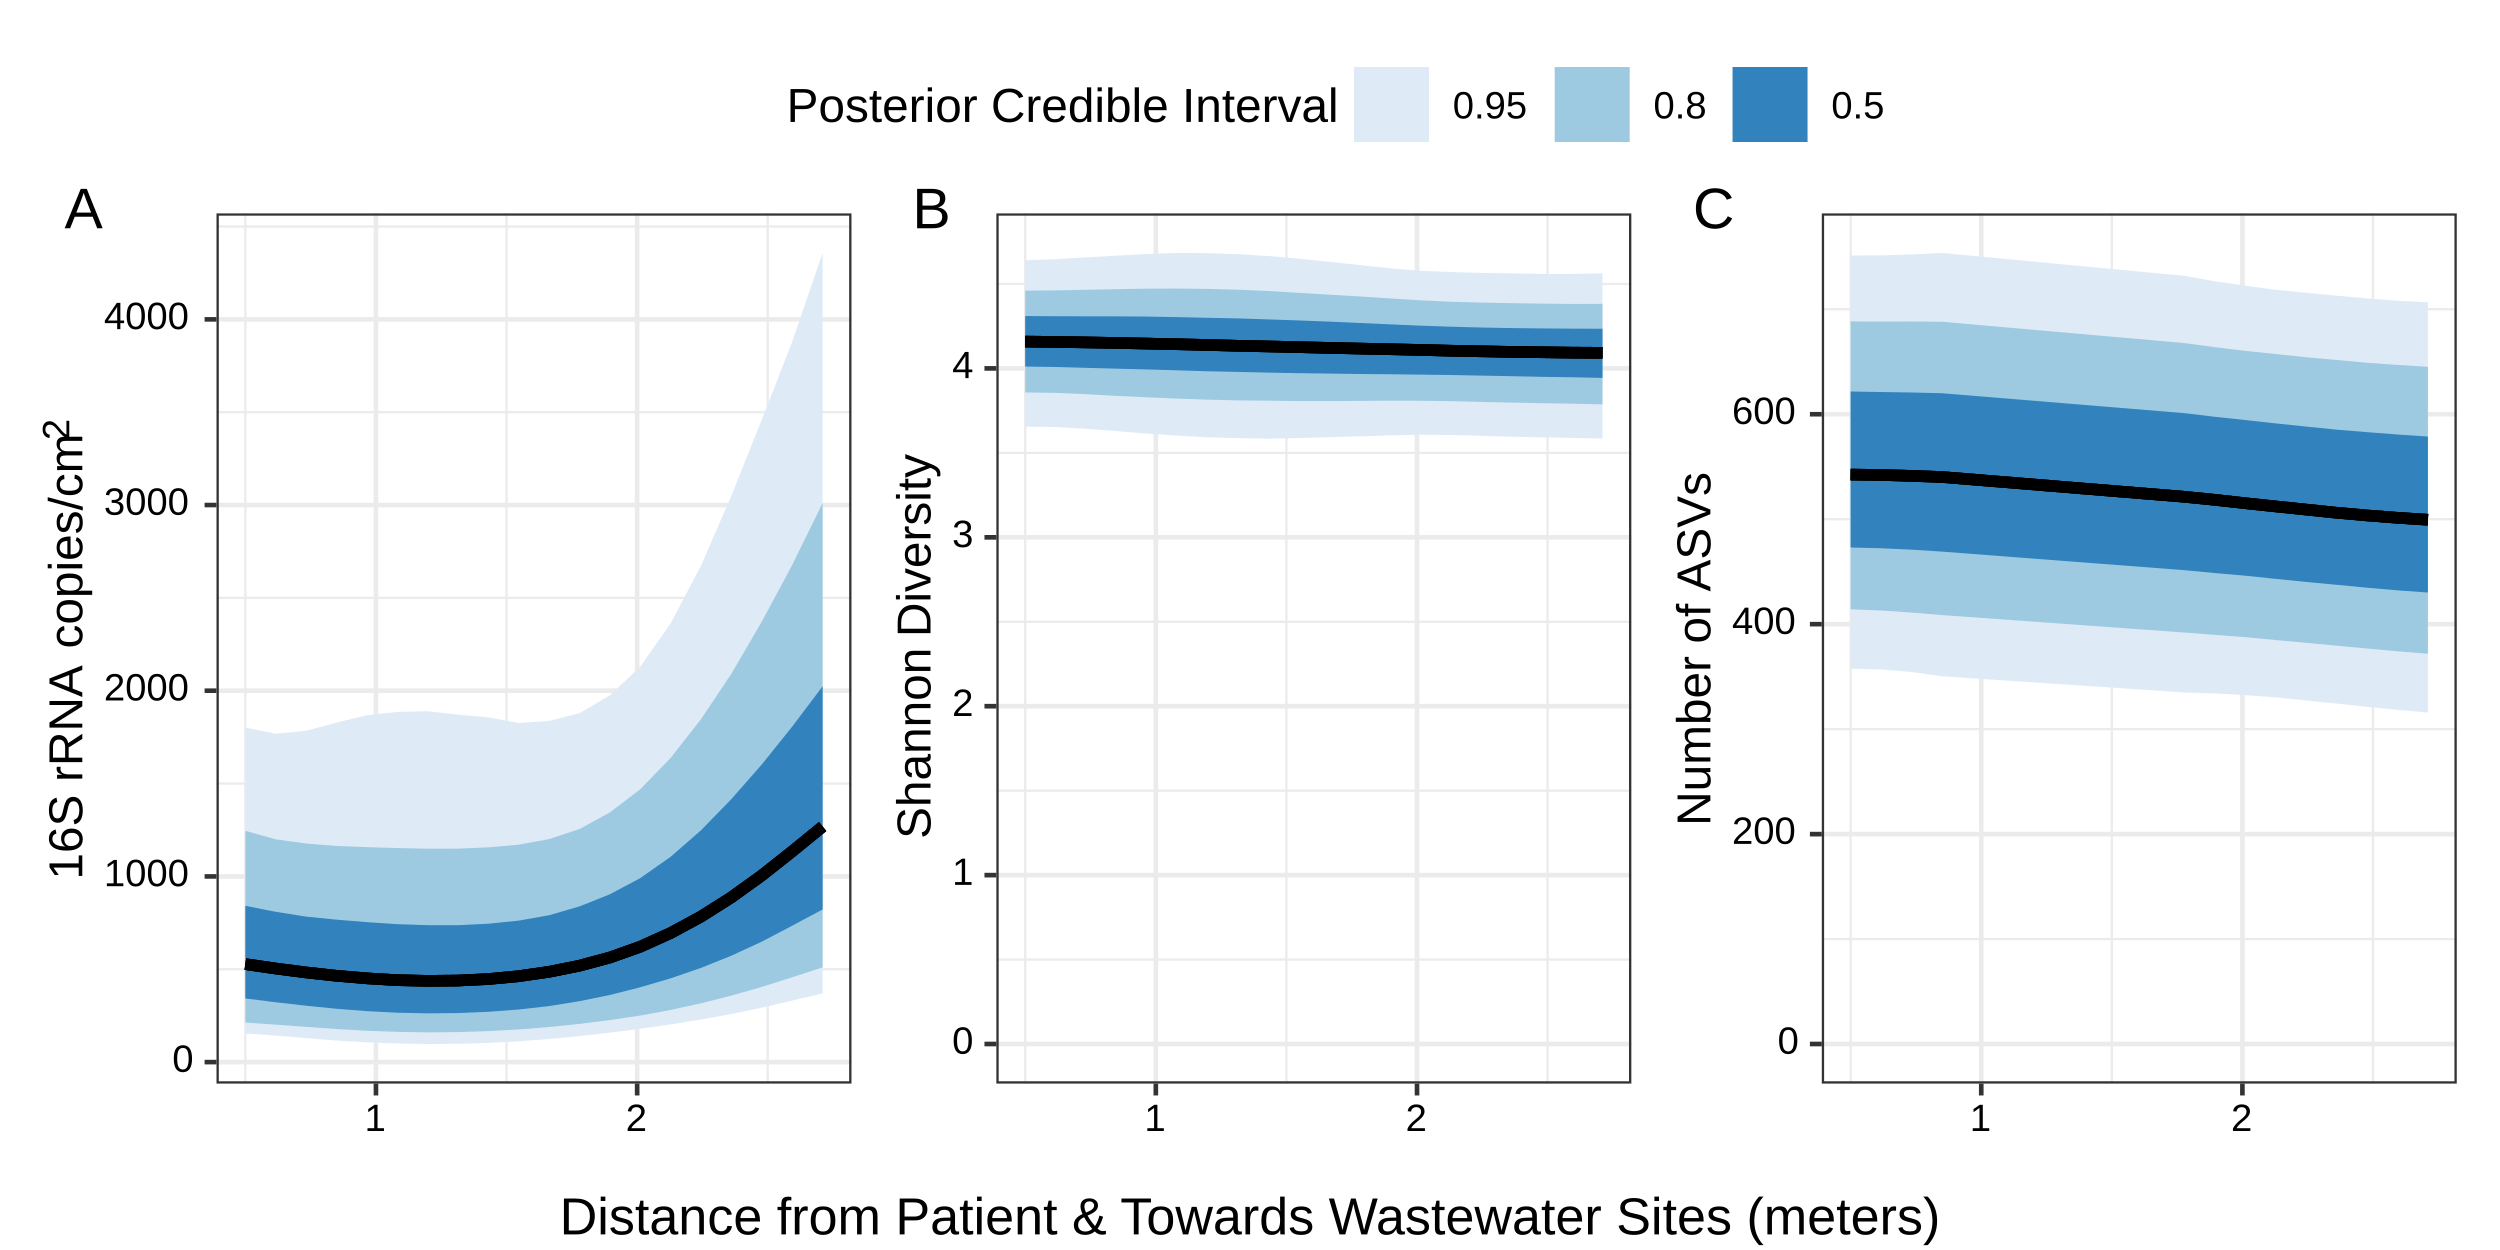
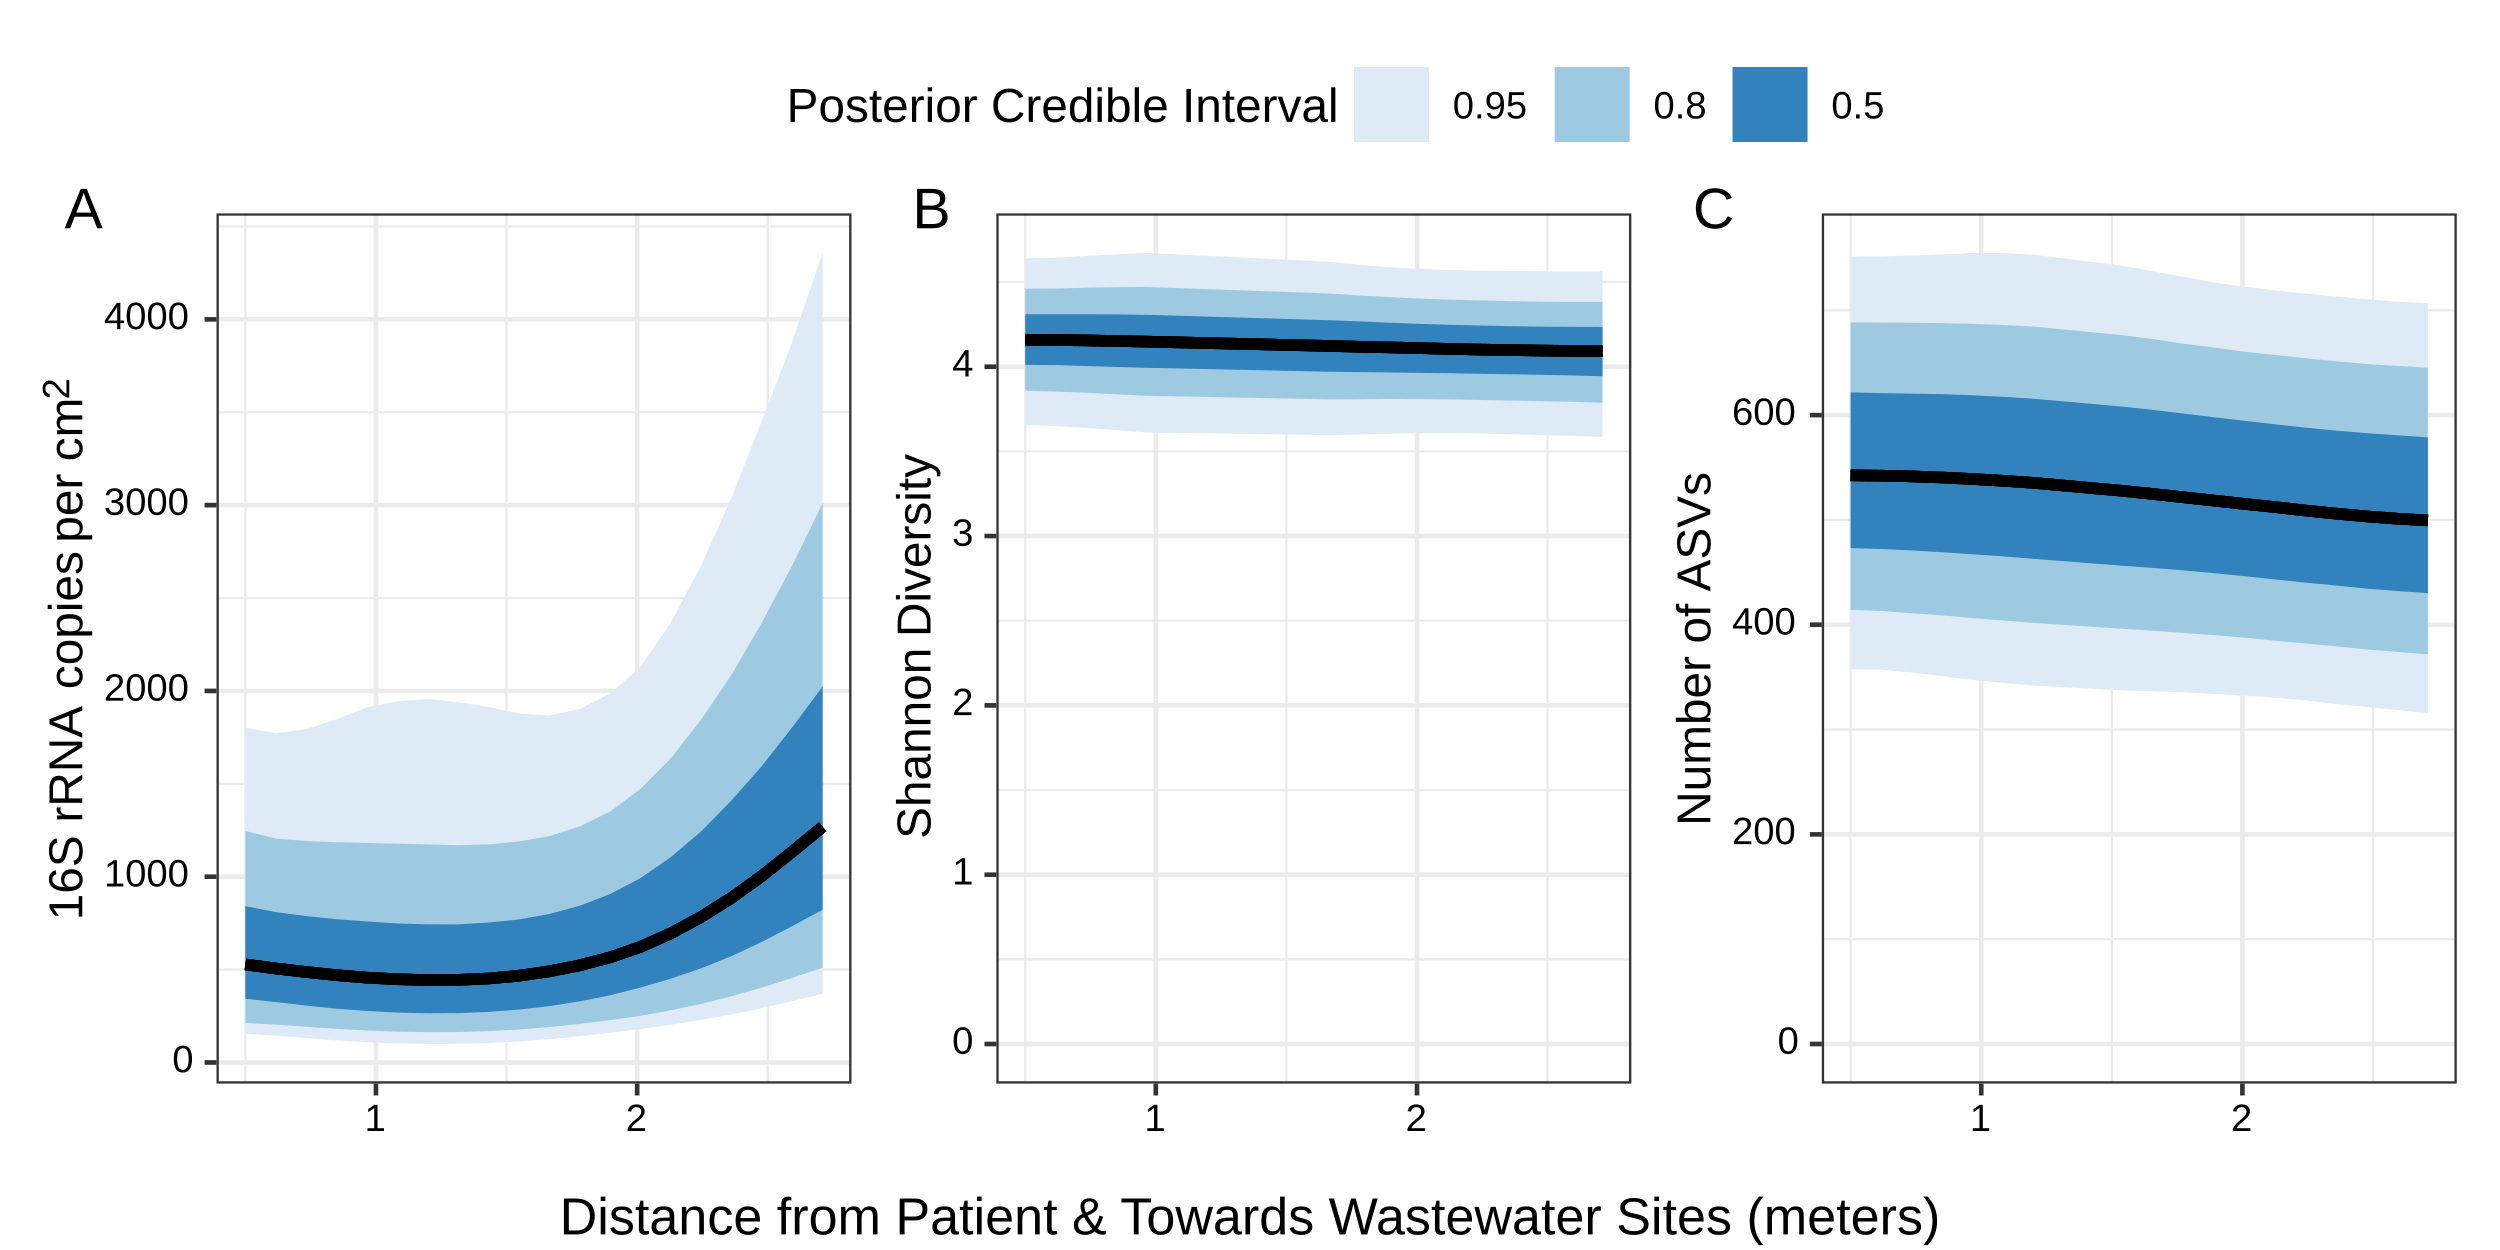
<svg xmlns="http://www.w3.org/2000/svg" class="svglite" width="576.00pt" height="288.00pt" viewBox="0 0 576.00 288.00">
  <defs>
    <style type="text/css">
    .svglite line, .svglite polyline, .svglite polygon, .svglite path, .svglite rect, .svglite circle {
      fill: none;
      stroke: #000000;
      stroke-linecap: round;
      stroke-linejoin: round;
      stroke-miterlimit: 10.00;
    }
  </style>
  </defs>
  <rect width="100%" height="100%" style="stroke: none; fill: #FFFFFF;" />
  <defs>
    <clipPath id="cpMC4wMHw1NzYuMDB8MC4wMHwyODguMDA=">
      <rect x="0.00" y="0.00" width="576.00" height="288.00" />
    </clipPath>
  </defs>
  <g clip-path="url(#cpMC4wMHw1NzYuMDB8MC4wMHwyODguMDA=)">
</g>
  <defs>
    <clipPath id="cpMC4wMHw1NzYuMDB8MC4wMHwyNzIuMDU=">
      <rect x="0" y="0.00" width="576.00" height="272.05" />
    </clipPath>
  </defs>
  <g clip-path="url(#cpMC4wMHw1NzYuMDB8MC4wMHwyNzIuMDU=)">
    <rect x="0" y="-0" width="576.00" height="272.05" style="stroke-width: 1.07; stroke: #FFFFFF; fill: #FFFFFF;" />
  </g>
  <g clip-path="url(#cpMC4wMHw1NzYuMDB8MC4wMHwyODguMDA=)">
</g>
  <defs>
    <clipPath id="cpNC45OHwyMDEuMTZ8NC45OHwyNjcuMDc=">
      <rect x="4.98" y="4.98" width="196.18" height="262.09" />
    </clipPath>
  </defs>
  <g clip-path="url(#cpNC45OHwyMDEuMTZ8NC45OHwyNjcuMDc=)">
    <rect x="4.98" y="4.98" width="196.18" height="262.09" style="stroke-width: 1.07; stroke: #FFFFFF; fill: #FFFFFF;" />
  </g>
  <g clip-path="url(#cpMC4wMHw1NzYuMDB8MC4wMHwyODguMDA=)">
</g>
  <defs>
    <clipPath id="cpNDkuODh8MTk2LjE4fDQ5LjE2fDI0OS42Ng==">
      <rect x="49.88" y="49.16" width="146.30" height="200.50" />
    </clipPath>
  </defs>
  <g clip-path="url(#cpNDkuODh8MTk2LjE4fDQ5LjE2fDI0OS42Ng==)">
    <rect x="49.88" y="49.16" width="146.30" height="200.50" style="stroke-width: 1.07; stroke: none; fill: #FFFFFF;" />
-     <polyline points="49.88,223.32 196.18,223.32 " style="stroke-width: 0.53; stroke: #EBEBEB; stroke-linecap: butt;" />
-     <polyline points="49.88,180.53 196.18,180.53 " style="stroke-width: 0.53; stroke: #EBEBEB; stroke-linecap: butt;" />
-     <polyline points="49.88,137.75 196.18,137.75 " style="stroke-width: 0.53; stroke: #EBEBEB; stroke-linecap: butt;" />
-     <polyline points="49.88,94.97 196.18,94.97 " style="stroke-width: 0.53; stroke: #EBEBEB; stroke-linecap: butt;" />
-     <polyline points="49.88,52.19 196.18,52.19 " style="stroke-width: 0.53; stroke: #EBEBEB; stroke-linecap: butt;" />
+     <polyline points="49.88,223.39 196.18,223.39 " style="stroke-width: 0.53; stroke: #EBEBEB; stroke-linecap: butt;" />
+     <polyline points="49.88,180.59 196.18,180.59 " style="stroke-width: 0.53; stroke: #EBEBEB; stroke-linecap: butt;" />
+     <polyline points="49.88,137.78 196.18,137.78 " style="stroke-width: 0.53; stroke: #EBEBEB; stroke-linecap: butt;" />
+     <polyline points="49.88,94.98 196.18,94.98 " style="stroke-width: 0.53; stroke: #EBEBEB; stroke-linecap: butt;" />
+     <polyline points="49.88,52.18 196.18,52.18 " style="stroke-width: 0.53; stroke: #EBEBEB; stroke-linecap: butt;" />
    <polyline points="56.53,249.66 56.53,49.16 " style="stroke-width: 0.53; stroke: #EBEBEB; stroke-linecap: butt;" />
    <polyline points="116.71,249.66 116.71,49.16 " style="stroke-width: 0.53; stroke: #EBEBEB; stroke-linecap: butt;" />
    <polyline points="176.88,249.66 176.88,49.16 " style="stroke-width: 0.53; stroke: #EBEBEB; stroke-linecap: butt;" />
-     <polyline points="49.88,244.71 196.18,244.71 " style="stroke-width: 1.07; stroke: #EBEBEB; stroke-linecap: butt;" />
-     <polyline points="49.88,201.93 196.18,201.93 " style="stroke-width: 1.07; stroke: #EBEBEB; stroke-linecap: butt;" />
-     <polyline points="49.88,159.14 196.18,159.14 " style="stroke-width: 1.07; stroke: #EBEBEB; stroke-linecap: butt;" />
-     <polyline points="49.88,116.36 196.18,116.36 " style="stroke-width: 1.07; stroke: #EBEBEB; stroke-linecap: butt;" />
+     <polyline points="49.88,244.79 196.18,244.79 " style="stroke-width: 1.07; stroke: #EBEBEB; stroke-linecap: butt;" />
+     <polyline points="49.88,201.99 196.18,201.99 " style="stroke-width: 1.07; stroke: #EBEBEB; stroke-linecap: butt;" />
+     <polyline points="49.88,159.19 196.18,159.19 " style="stroke-width: 1.07; stroke: #EBEBEB; stroke-linecap: butt;" />
+     <polyline points="49.88,116.38 196.18,116.38 " style="stroke-width: 1.07; stroke: #EBEBEB; stroke-linecap: butt;" />
    <polyline points="49.88,73.58 196.18,73.58 " style="stroke-width: 1.07; stroke: #EBEBEB; stroke-linecap: butt;" />
    <polyline points="86.62,249.66 86.62,49.16 " style="stroke-width: 1.07; stroke: #EBEBEB; stroke-linecap: butt;" />
    <polyline points="146.80,249.66 146.80,49.16 " style="stroke-width: 1.07; stroke: #EBEBEB; stroke-linecap: butt;" />
-     <polygon points="56.53,167.65 63.53,169.05 70.53,168.37 77.53,166.49 84.53,164.79 91.53,164.02 98.53,163.88 105.53,164.64 112.53,165.28 119.53,166.59 126.53,166.10 133.53,164.31 140.53,160.20 147.53,153.59 154.53,143.58 161.53,130.28 168.53,114.17 175.53,96.66 182.53,78.71 189.53,58.27 189.53,228.88 182.53,230.53 175.53,232.17 168.53,233.62 161.53,234.89 154.53,236.01 147.53,237.01 140.53,237.92 133.53,238.72 126.53,239.39 119.53,239.91 112.53,240.29 105.53,240.50 98.53,240.54 91.53,240.43 84.53,240.16 77.53,239.75 70.53,239.18 63.53,238.59 56.53,238.13 " style="stroke-width: 0.00; stroke: none; fill: #DEEBF7;" />
-     <polygon points="56.53,191.42 63.53,193.38 70.53,194.34 77.53,194.91 84.53,195.18 91.53,195.38 98.53,195.54 105.53,195.52 112.53,195.22 119.53,194.61 126.53,193.32 133.53,191.01 140.53,187.17 147.53,181.83 154.53,174.60 161.53,165.67 168.53,155.19 175.53,143.20 182.53,130.15 189.53,115.89 189.53,222.88 182.53,225.16 175.53,227.38 168.53,229.38 161.53,231.15 154.53,232.69 147.53,233.99 140.53,235.03 133.53,235.91 126.53,236.62 119.53,237.19 112.53,237.57 105.53,237.80 98.53,237.86 91.53,237.74 84.53,237.49 77.53,237.09 70.53,236.60 63.53,236.08 56.53,235.59 " style="stroke-width: 0.00; stroke: none; fill: #9ECAE1;" />
-     <polygon points="56.53,208.70 63.53,210.08 70.53,211.19 77.53,211.89 84.53,212.46 91.53,212.93 98.53,213.16 105.53,213.17 112.53,212.82 119.53,212.11 126.53,210.87 133.53,208.83 140.53,206.03 147.53,202.31 154.53,197.39 161.53,191.28 168.53,184.09 175.53,176.12 182.53,167.40 189.53,158.12 189.53,209.53 182.53,213.28 175.53,216.95 168.53,220.18 161.53,222.99 154.53,225.40 147.53,227.46 140.53,229.24 133.53,230.67 126.53,231.80 119.53,232.59 112.53,233.12 105.53,233.41 98.53,233.48 91.53,233.33 84.53,232.97 77.53,232.42 70.53,231.72 63.53,230.92 56.53,230.04 " style="stroke-width: 0.00; stroke: none; fill: #3182BD;" />
-     <polyline points="56.53,222.13 63.53,223.15 70.53,224.05 77.53,224.82 84.53,225.41 91.53,225.83 98.53,225.99 105.53,225.92 112.53,225.57 119.53,224.91 126.53,223.90 133.53,222.49 140.53,220.61 147.53,218.12 154.53,214.96 161.53,211.17 168.53,206.73 175.53,201.69 182.53,196.15 189.53,190.44 " style="stroke-width: 2.67; stroke-linecap: butt;" />
-     <polyline points="56.53,222.13 63.53,223.15 70.53,224.05 77.53,224.82 84.53,225.41 91.53,225.83 98.53,225.99 105.53,225.92 112.53,225.57 119.53,224.91 126.53,223.90 133.53,222.49 140.53,220.61 147.53,218.12 154.53,214.96 161.53,211.17 168.53,206.73 175.53,201.69 182.53,196.15 189.53,190.44 " style="stroke-width: 2.67; stroke-linecap: butt;" />
-     <polyline points="56.53,222.13 63.53,223.15 70.53,224.05 77.53,224.82 84.53,225.41 91.53,225.83 98.53,225.99 105.53,225.92 112.53,225.57 119.53,224.91 126.53,223.90 133.53,222.49 140.53,220.61 147.53,218.12 154.53,214.96 161.53,211.17 168.53,206.73 175.53,201.69 182.53,196.15 189.53,190.44 " style="stroke-width: 2.67; stroke-linecap: butt;" />
+     <polygon points="56.53,167.68 63.53,168.95 70.53,167.97 77.53,165.71 84.53,162.93 91.53,161.56 98.53,161.05 105.53,161.81 112.53,162.88 119.53,164.40 126.53,164.82 133.53,163.38 140.53,159.82 147.53,153.65 154.53,143.53 161.53,130.32 168.53,114.66 175.53,96.96 182.53,78.71 189.53,58.27 189.53,228.95 182.53,230.65 175.53,232.27 168.53,233.74 161.53,234.99 154.53,236.11 147.53,237.08 140.53,237.96 133.53,238.73 126.53,239.43 119.53,239.95 112.53,240.31 105.53,240.50 98.53,240.54 91.53,240.42 84.53,240.15 77.53,239.72 70.53,239.16 63.53,238.62 56.53,238.21 " style="stroke-width: 0.00; stroke: none; fill: #DEEBF7;" />
+     <polygon points="56.53,191.47 63.53,193.20 70.53,193.76 77.53,194.05 84.53,194.21 91.53,194.38 98.53,194.56 105.53,194.72 112.53,194.56 119.53,193.87 126.53,192.64 133.53,190.40 140.53,186.98 147.53,181.79 154.53,174.74 161.53,165.81 168.53,155.47 175.53,143.42 182.53,130.29 189.53,115.93 189.53,222.95 182.53,225.30 175.53,227.54 168.53,229.54 161.53,231.30 154.53,232.77 147.53,234.05 140.53,235.05 133.53,235.92 126.53,236.65 119.53,237.20 112.53,237.57 105.53,237.78 98.53,237.81 91.53,237.70 84.53,237.43 77.53,237.03 70.53,236.57 63.53,236.08 56.53,235.67 " style="stroke-width: 0.00; stroke: none; fill: #9ECAE1;" />
+     <polygon points="56.53,208.77 63.53,210.15 70.53,211.06 77.53,211.79 84.53,212.31 91.53,212.76 98.53,212.97 105.53,212.98 112.53,212.55 119.53,211.85 126.53,210.59 133.53,208.70 140.53,206.00 147.53,202.34 154.53,197.50 161.53,191.56 168.53,184.42 175.53,176.49 182.53,167.57 189.53,158.18 189.53,209.60 182.53,213.37 175.53,217.02 168.53,220.29 161.53,223.10 154.53,225.49 147.53,227.54 140.53,229.32 133.53,230.71 126.53,231.82 119.53,232.62 112.53,233.14 105.53,233.43 98.53,233.47 91.53,233.29 84.53,232.92 77.53,232.40 70.53,231.69 63.53,230.88 56.53,230.12 " style="stroke-width: 0.00; stroke: none; fill: #3182BD;" />
+     <polyline points="56.53,222.20 63.53,223.14 70.53,223.95 77.53,224.67 84.53,225.25 91.53,225.61 98.53,225.81 105.53,225.76 112.53,225.45 119.53,224.81 126.53,223.80 133.53,222.42 140.53,220.58 147.53,218.18 154.53,215.05 161.53,211.27 168.53,206.86 175.53,201.82 182.53,196.24 189.53,190.49 " style="stroke-width: 2.67; stroke-linecap: butt;" />
+     <polyline points="56.53,222.20 63.53,223.14 70.53,223.95 77.53,224.67 84.53,225.25 91.53,225.61 98.53,225.81 105.53,225.76 112.53,225.45 119.53,224.81 126.53,223.80 133.53,222.42 140.53,220.58 147.53,218.18 154.53,215.05 161.53,211.27 168.53,206.86 175.53,201.82 182.53,196.24 189.53,190.49 " style="stroke-width: 2.67; stroke-linecap: butt;" />
+     <polyline points="56.53,222.20 63.53,223.14 70.53,223.95 77.53,224.67 84.53,225.25 91.53,225.61 98.53,225.81 105.53,225.76 112.53,225.45 119.53,224.81 126.53,223.80 133.53,222.42 140.53,220.58 147.53,218.18 154.53,215.05 161.53,211.27 168.53,206.86 175.53,201.82 182.53,196.24 189.53,190.49 " style="stroke-width: 2.67; stroke-linecap: butt;" />
    <rect x="49.88" y="49.16" width="146.30" height="200.50" style="stroke-width: 1.07; stroke: #333333;" />
  </g>
  <g clip-path="url(#cpMC4wMHw1NzYuMDB8MC4wMHwyODguMDA=)">
-     <text x="39.70" y="246.96" style="font-size: 8.80px; font-family: Arial;" textLength="5.59px" lengthAdjust="spacingAndGlyphs">0</text>
-     <text x="23.95" y="204.18" style="font-size: 8.80px; font-family: Arial;" textLength="22.38px" lengthAdjust="spacingAndGlyphs">1000</text>
-     <text x="23.95" y="161.39" style="font-size: 8.80px; font-family: Arial;" textLength="22.38px" lengthAdjust="spacingAndGlyphs">2000</text>
-     <text x="23.95" y="118.61" style="font-size: 8.80px; font-family: Arial;" textLength="22.38px" lengthAdjust="spacingAndGlyphs">3000</text>
+     <text x="39.70" y="247.04" style="font-size: 8.80px; font-family: Arial;" textLength="5.59px" lengthAdjust="spacingAndGlyphs">0</text>
+     <text x="23.95" y="204.24" style="font-size: 8.80px; font-family: Arial;" textLength="22.38px" lengthAdjust="spacingAndGlyphs">1000</text>
+     <text x="23.95" y="161.44" style="font-size: 8.80px; font-family: Arial;" textLength="22.38px" lengthAdjust="spacingAndGlyphs">2000</text>
+     <text x="23.95" y="118.63" style="font-size: 8.80px; font-family: Arial;" textLength="22.38px" lengthAdjust="spacingAndGlyphs">3000</text>
    <text x="23.95" y="75.83" style="font-size: 8.80px; font-family: Arial;" textLength="22.38px" lengthAdjust="spacingAndGlyphs">4000</text>
-     <polyline points="47.14,244.71 49.88,244.71 " style="stroke-width: 1.07; stroke: #333333; stroke-linecap: butt;" />
-     <polyline points="47.14,201.93 49.88,201.93 " style="stroke-width: 1.07; stroke: #333333; stroke-linecap: butt;" />
-     <polyline points="47.14,159.14 49.88,159.14 " style="stroke-width: 1.07; stroke: #333333; stroke-linecap: butt;" />
-     <polyline points="47.14,116.36 49.88,116.36 " style="stroke-width: 1.07; stroke: #333333; stroke-linecap: butt;" />
+     <polyline points="47.14,244.79 49.88,244.79 " style="stroke-width: 1.07; stroke: #333333; stroke-linecap: butt;" />
+     <polyline points="47.14,201.99 49.88,201.99 " style="stroke-width: 1.07; stroke: #333333; stroke-linecap: butt;" />
+     <polyline points="47.14,159.19 49.88,159.19 " style="stroke-width: 1.07; stroke: #333333; stroke-linecap: butt;" />
+     <polyline points="47.14,116.38 49.88,116.38 " style="stroke-width: 1.07; stroke: #333333; stroke-linecap: butt;" />
    <polyline points="47.14,73.58 49.88,73.58 " style="stroke-width: 1.07; stroke: #333333; stroke-linecap: butt;" />
    <polyline points="86.62,252.40 86.62,249.66 " style="stroke-width: 1.07; stroke: #333333; stroke-linecap: butt;" />
    <polyline points="146.80,252.40 146.80,249.66 " style="stroke-width: 1.07; stroke: #333333; stroke-linecap: butt;" />
    <text x="84.00" y="260.59" style="font-size: 8.80px; font-family: Arial;" textLength="5.59px" lengthAdjust="spacingAndGlyphs">1</text>
    <text x="144.17" y="260.59" style="font-size: 8.80px; font-family: Arial;" textLength="5.59px" lengthAdjust="spacingAndGlyphs">2</text>
-     <text transform="translate(18.96,202.66) rotate(-90)" style="font-size: 11.00px; font-family: Arial;" textLength="20.98px" lengthAdjust="spacingAndGlyphs">16S</text>
-     <text transform="translate(18.96,180.16) rotate(-90)" style="font-size: 11.00px; font-family: Arial;" textLength="27.92px" lengthAdjust="spacingAndGlyphs">rRNA</text>
-     <text transform="translate(18.96,149.41) rotate(-90)" style="font-size: 11.00px; font-family: Arial;" textLength="55.79px" lengthAdjust="spacingAndGlyphs">copies/cm</text>
-     <text transform="translate(15.96,101.41) rotate(-90)" style="font-size: 8.80px; font-family: Arial;" textLength="5.59px" lengthAdjust="spacingAndGlyphs">2</text>
+     <text transform="translate(18.96,212.03) rotate(-90)" style="font-size: 11.00px; font-family: Arial;" textLength="20.98px" lengthAdjust="spacingAndGlyphs">16S</text>
+     <text transform="translate(18.96,189.53) rotate(-90)" style="font-size: 11.00px; font-family: Arial;" textLength="27.92px" lengthAdjust="spacingAndGlyphs">rRNA</text>
+     <text transform="translate(18.96,158.78) rotate(-90)" style="font-size: 11.00px; font-family: Arial;" textLength="35.32px" lengthAdjust="spacingAndGlyphs">copies</text>
+     <text transform="translate(18.96,125.03) rotate(-90)" style="font-size: 11.00px; font-family: Arial;" textLength="18.27px" lengthAdjust="spacingAndGlyphs">per</text>
+     <text transform="translate(18.96,106.28) rotate(-90)" style="font-size: 11.00px; font-family: Arial;" textLength="16.76px" lengthAdjust="spacingAndGlyphs">cm</text>
+     <text transform="translate(15.96,92.03) rotate(-90)" style="font-size: 8.80px; font-family: Arial;" textLength="5.59px" lengthAdjust="spacingAndGlyphs">2</text>
    <text x="19.27" y="52.59" text-anchor="middle" style="font-size: 13.20px; font-family: Arial;" textLength="9.02px" lengthAdjust="spacingAndGlyphs">A</text>
  </g>
  <defs>
    <clipPath id="cpMjAxLjE2fDM4MC44NHw0Ljk4fDI2Ny4wNw==">
      <rect x="201.16" y="4.98" width="179.68" height="262.09" />
    </clipPath>
  </defs>
  <g clip-path="url(#cpMjAxLjE2fDM4MC44NHw0Ljk4fDI2Ny4wNw==)">
    <rect x="201.16" y="4.98" width="179.68" height="262.09" style="stroke-width: 1.07; stroke: #FFFFFF; fill: #FFFFFF;" />
  </g>
  <g clip-path="url(#cpMC4wMHw1NzYuMDB8MC4wMHwyODguMDA=)">
</g>
  <defs>
    <clipPath id="cpMjI5LjU2fDM3NS44Nnw0OS4xNnwyNDkuNjY=">
      <rect x="229.56" y="49.16" width="146.30" height="200.50" />
    </clipPath>
  </defs>
  <g clip-path="url(#cpMjI5LjU2fDM3NS44Nnw0OS4xNnwyNDkuNjY=)">
    <rect x="229.56" y="49.16" width="146.30" height="200.50" style="stroke-width: 1.07; stroke: none; fill: #FFFFFF;" />
-     <polyline points="229.56,221.09 375.86,221.09 " style="stroke-width: 0.53; stroke: #EBEBEB; stroke-linecap: butt;" />
-     <polyline points="229.56,182.17 375.86,182.17 " style="stroke-width: 0.53; stroke: #EBEBEB; stroke-linecap: butt;" />
-     <polyline points="229.56,143.26 375.86,143.26 " style="stroke-width: 0.53; stroke: #EBEBEB; stroke-linecap: butt;" />
-     <polyline points="229.56,104.34 375.86,104.34 " style="stroke-width: 0.53; stroke: #EBEBEB; stroke-linecap: butt;" />
-     <polyline points="229.56,65.42 375.86,65.42 " style="stroke-width: 0.53; stroke: #EBEBEB; stroke-linecap: butt;" />
+     <polyline points="229.56,221.04 375.86,221.04 " style="stroke-width: 0.53; stroke: #EBEBEB; stroke-linecap: butt;" />
+     <polyline points="229.56,182.02 375.86,182.02 " style="stroke-width: 0.53; stroke: #EBEBEB; stroke-linecap: butt;" />
+     <polyline points="229.56,143.01 375.86,143.01 " style="stroke-width: 0.53; stroke: #EBEBEB; stroke-linecap: butt;" />
+     <polyline points="229.56,103.99 375.86,103.99 " style="stroke-width: 0.53; stroke: #EBEBEB; stroke-linecap: butt;" />
+     <polyline points="229.56,64.98 375.86,64.98 " style="stroke-width: 0.53; stroke: #EBEBEB; stroke-linecap: butt;" />
    <polyline points="236.21,249.66 236.21,49.16 " style="stroke-width: 0.53; stroke: #EBEBEB; stroke-linecap: butt;" />
    <polyline points="296.39,249.66 296.39,49.16 " style="stroke-width: 0.53; stroke: #EBEBEB; stroke-linecap: butt;" />
    <polyline points="356.56,249.66 356.56,49.16 " style="stroke-width: 0.53; stroke: #EBEBEB; stroke-linecap: butt;" />
    <polyline points="229.56,240.54 375.86,240.54 " style="stroke-width: 1.07; stroke: #EBEBEB; stroke-linecap: butt;" />
-     <polyline points="229.56,201.63 375.86,201.63 " style="stroke-width: 1.07; stroke: #EBEBEB; stroke-linecap: butt;" />
-     <polyline points="229.56,162.71 375.86,162.71 " style="stroke-width: 1.07; stroke: #EBEBEB; stroke-linecap: butt;" />
-     <polyline points="229.56,123.80 375.86,123.80 " style="stroke-width: 1.07; stroke: #EBEBEB; stroke-linecap: butt;" />
-     <polyline points="229.56,84.88 375.86,84.88 " style="stroke-width: 1.07; stroke: #EBEBEB; stroke-linecap: butt;" />
+     <polyline points="229.56,201.53 375.86,201.53 " style="stroke-width: 1.07; stroke: #EBEBEB; stroke-linecap: butt;" />
+     <polyline points="229.56,162.52 375.86,162.52 " style="stroke-width: 1.07; stroke: #EBEBEB; stroke-linecap: butt;" />
+     <polyline points="229.56,123.50 375.86,123.50 " style="stroke-width: 1.07; stroke: #EBEBEB; stroke-linecap: butt;" />
+     <polyline points="229.56,84.49 375.86,84.49 " style="stroke-width: 1.07; stroke: #EBEBEB; stroke-linecap: butt;" />
    <polyline points="266.30,249.66 266.30,49.16 " style="stroke-width: 1.07; stroke: #EBEBEB; stroke-linecap: butt;" />
    <polyline points="326.48,249.66 326.48,49.16 " style="stroke-width: 1.07; stroke: #EBEBEB; stroke-linecap: butt;" />
-     <polygon points="236.21,59.96 243.21,59.72 250.21,59.29 257.21,58.90 264.21,58.53 271.21,58.27 278.21,58.32 285.21,58.57 292.21,58.98 299.21,59.60 306.21,60.32 313.21,61.07 320.21,61.81 327.21,62.40 334.21,62.67 341.21,62.88 348.21,62.97 355.21,63.11 362.21,63.11 369.21,62.97 369.21,101.05 362.21,100.89 355.21,100.76 348.21,100.63 341.21,100.41 334.21,100.23 327.21,100.16 320.21,100.32 313.21,100.54 306.21,100.73 299.21,100.93 292.21,101.07 285.21,100.94 278.21,100.76 271.21,100.36 264.21,99.91 257.21,99.32 250.21,98.80 243.21,98.39 236.21,98.29 " style="stroke-width: 0.00; stroke: none; fill: #DEEBF7;" />
-     <polygon points="236.21,66.96 243.21,66.90 250.21,66.76 257.21,66.62 264.21,66.50 271.21,66.48 278.21,66.56 285.21,66.74 292.21,67.05 299.21,67.46 306.21,67.89 313.21,68.29 320.21,68.75 327.21,69.19 334.21,69.52 341.21,69.71 348.21,69.84 355.21,69.95 362.21,70.03 369.21,70.00 369.21,93.17 362.21,93.01 355.21,92.90 348.21,92.76 341.21,92.60 334.21,92.42 327.21,92.34 320.21,92.32 313.21,92.37 306.21,92.41 299.21,92.41 292.21,92.32 285.21,92.25 278.21,92.08 271.21,91.84 264.21,91.54 257.21,91.21 250.21,90.82 243.21,90.52 236.21,90.42 " style="stroke-width: 0.00; stroke: none; fill: #9ECAE1;" />
-     <polygon points="236.21,72.82 243.21,72.86 250.21,72.88 257.21,72.89 264.21,72.94 271.21,73.06 278.21,73.22 285.21,73.36 292.21,73.59 299.21,73.83 306.21,74.10 313.21,74.41 320.21,74.73 327.21,75.03 334.21,75.27 341.21,75.46 348.21,75.59 355.21,75.67 362.21,75.72 369.21,75.74 369.21,87.07 362.21,86.92 355.21,86.82 348.21,86.67 341.21,86.54 334.21,86.40 327.21,86.31 320.21,86.23 313.21,86.17 306.21,86.07 299.21,85.98 292.21,85.85 285.21,85.69 278.21,85.54 271.21,85.32 264.21,85.12 257.21,84.94 250.21,84.75 243.21,84.55 236.21,84.45 " style="stroke-width: 0.00; stroke: none; fill: #3182BD;" />
-     <polyline points="236.21,78.70 243.21,78.78 250.21,78.89 257.21,79.01 264.21,79.16 271.21,79.31 278.21,79.48 285.21,79.67 292.21,79.82 299.21,79.98 306.21,80.15 313.21,80.31 320.21,80.46 327.21,80.62 334.21,80.80 341.21,80.94 348.21,81.07 355.21,81.16 362.21,81.25 369.21,81.29 " style="stroke-width: 2.67; stroke-linecap: butt;" />
-     <polyline points="236.21,78.70 243.21,78.78 250.21,78.89 257.21,79.01 264.21,79.16 271.21,79.31 278.21,79.48 285.21,79.67 292.21,79.82 299.21,79.98 306.21,80.15 313.21,80.31 320.21,80.46 327.21,80.62 334.21,80.80 341.21,80.94 348.21,81.07 355.21,81.16 362.21,81.25 369.21,81.29 " style="stroke-width: 2.67; stroke-linecap: butt;" />
-     <polyline points="236.21,78.70 243.21,78.78 250.21,78.89 257.21,79.01 264.21,79.16 271.21,79.31 278.21,79.48 285.21,79.67 292.21,79.82 299.21,79.98 306.21,80.15 313.21,80.31 320.21,80.46 327.21,80.62 334.21,80.80 341.21,80.94 348.21,81.07 355.21,81.16 362.21,81.25 369.21,81.29 " style="stroke-width: 2.67; stroke-linecap: butt;" />
+     <polygon points="236.21,59.50 243.21,59.39 250.21,58.97 257.21,58.58 264.21,58.27 306.21,60.32 313.21,61.04 320.21,61.59 327.21,61.97 334.21,62.21 341.21,62.36 348.21,62.42 355.21,62.50 362.21,62.56 369.21,62.52 369.21,100.70 362.21,100.43 355.21,100.26 348.21,100.07 341.21,99.90 334.21,99.82 327.21,99.82 320.21,99.92 313.21,100.12 306.21,100.26 264.21,99.65 257.21,99.12 250.21,98.61 243.21,98.16 236.21,97.93 " style="stroke-width: 0.00; stroke: none; fill: #DEEBF7;" />
+     <polygon points="236.21,66.51 243.21,66.48 250.21,66.29 257.21,66.15 264.21,66.12 306.21,67.62 313.21,68.07 320.21,68.46 327.21,68.80 334.21,69.04 341.21,69.23 348.21,69.38 355.21,69.50 362.21,69.57 369.21,69.57 369.21,92.80 362.21,92.57 355.21,92.44 348.21,92.29 341.21,92.16 334.21,92.01 327.21,91.96 320.21,91.92 313.21,91.98 306.21,92.01 264.21,91.20 257.21,90.86 250.21,90.49 243.21,90.21 236.21,90.04 " style="stroke-width: 0.00; stroke: none; fill: #9ECAE1;" />
+     <polygon points="236.21,72.40 243.21,72.40 250.21,72.40 257.21,72.45 264.21,72.54 306.21,73.78 313.21,74.04 320.21,74.36 327.21,74.63 334.21,74.84 341.21,75.00 348.21,75.16 355.21,75.26 362.21,75.30 369.21,75.32 369.21,86.68 362.21,86.50 355.21,86.36 348.21,86.23 341.21,86.12 334.21,86.00 327.21,85.91 320.21,85.82 313.21,85.73 306.21,85.65 264.21,84.74 257.21,84.54 250.21,84.34 243.21,84.12 236.21,84.05 " style="stroke-width: 0.00; stroke: none; fill: #3182BD;" />
+     <polyline points="236.21,78.29 243.21,78.34 250.21,78.43 257.21,78.56 264.21,78.71 306.21,79.71 313.21,79.89 320.21,80.04 327.21,80.22 334.21,80.39 341.21,80.55 348.21,80.66 355.21,80.77 362.21,80.85 369.21,80.89 " style="stroke-width: 2.67; stroke-linecap: butt;" />
+     <polyline points="236.21,78.29 243.21,78.34 250.21,78.43 257.21,78.56 264.21,78.71 306.21,79.71 313.21,79.89 320.21,80.04 327.21,80.22 334.21,80.39 341.21,80.55 348.21,80.66 355.21,80.77 362.21,80.85 369.21,80.89 " style="stroke-width: 2.67; stroke-linecap: butt;" />
+     <polyline points="236.21,78.29 243.21,78.34 250.21,78.43 257.21,78.56 264.21,78.71 306.21,79.71 313.21,79.89 320.21,80.04 327.21,80.22 334.21,80.39 341.21,80.55 348.21,80.66 355.21,80.77 362.21,80.85 369.21,80.89 " style="stroke-width: 2.67; stroke-linecap: butt;" />
    <rect x="229.56" y="49.16" width="146.30" height="200.50" style="stroke-width: 1.07; stroke: #333333;" />
  </g>
  <g clip-path="url(#cpMC4wMHw1NzYuMDB8MC4wMHwyODguMDA=)">
    <text x="219.38" y="242.79" style="font-size: 8.80px; font-family: Arial;" textLength="5.59px" lengthAdjust="spacingAndGlyphs">0</text>
-     <text x="219.38" y="203.88" style="font-size: 8.80px; font-family: Arial;" textLength="5.59px" lengthAdjust="spacingAndGlyphs">1</text>
-     <text x="219.38" y="164.96" style="font-size: 8.80px; font-family: Arial;" textLength="5.59px" lengthAdjust="spacingAndGlyphs">2</text>
-     <text x="219.38" y="126.05" style="font-size: 8.80px; font-family: Arial;" textLength="5.59px" lengthAdjust="spacingAndGlyphs">3</text>
-     <text x="219.38" y="87.13" style="font-size: 8.80px; font-family: Arial;" textLength="5.59px" lengthAdjust="spacingAndGlyphs">4</text>
+     <text x="219.38" y="203.78" style="font-size: 8.80px; font-family: Arial;" textLength="5.59px" lengthAdjust="spacingAndGlyphs">1</text>
+     <text x="219.38" y="164.77" style="font-size: 8.80px; font-family: Arial;" textLength="5.59px" lengthAdjust="spacingAndGlyphs">2</text>
+     <text x="219.38" y="125.75" style="font-size: 8.80px; font-family: Arial;" textLength="5.59px" lengthAdjust="spacingAndGlyphs">3</text>
+     <text x="219.38" y="86.74" style="font-size: 8.80px; font-family: Arial;" textLength="5.59px" lengthAdjust="spacingAndGlyphs">4</text>
    <polyline points="226.82,240.54 229.56,240.54 " style="stroke-width: 1.07; stroke: #333333; stroke-linecap: butt;" />
-     <polyline points="226.82,201.63 229.56,201.63 " style="stroke-width: 1.07; stroke: #333333; stroke-linecap: butt;" />
-     <polyline points="226.82,162.71 229.56,162.71 " style="stroke-width: 1.07; stroke: #333333; stroke-linecap: butt;" />
-     <polyline points="226.82,123.80 229.56,123.80 " style="stroke-width: 1.07; stroke: #333333; stroke-linecap: butt;" />
-     <polyline points="226.82,84.88 229.56,84.88 " style="stroke-width: 1.07; stroke: #333333; stroke-linecap: butt;" />
+     <polyline points="226.82,201.53 229.56,201.53 " style="stroke-width: 1.07; stroke: #333333; stroke-linecap: butt;" />
+     <polyline points="226.82,162.52 229.56,162.52 " style="stroke-width: 1.07; stroke: #333333; stroke-linecap: butt;" />
+     <polyline points="226.82,123.50 229.56,123.50 " style="stroke-width: 1.07; stroke: #333333; stroke-linecap: butt;" />
+     <polyline points="226.82,84.49 229.56,84.49 " style="stroke-width: 1.07; stroke: #333333; stroke-linecap: butt;" />
    <polyline points="266.30,252.40 266.30,249.66 " style="stroke-width: 1.07; stroke: #333333; stroke-linecap: butt;" />
    <polyline points="326.48,252.40 326.48,249.66 " style="stroke-width: 1.07; stroke: #333333; stroke-linecap: butt;" />
    <text x="263.68" y="260.59" style="font-size: 8.80px; font-family: Arial;" textLength="5.59px" lengthAdjust="spacingAndGlyphs">1</text>
    <text x="323.85" y="260.59" style="font-size: 8.80px; font-family: Arial;" textLength="5.59px" lengthAdjust="spacingAndGlyphs">2</text>
    <text transform="translate(214.39,193.28) rotate(-90)" style="font-size: 11.00px; font-family: Arial;" textLength="48.33px" lengthAdjust="spacingAndGlyphs">Shannon</text>
    <text transform="translate(214.39,146.78) rotate(-90)" style="font-size: 11.00px; font-family: Arial;" textLength="48.95px" lengthAdjust="spacingAndGlyphs">Diversity</text>
    <text x="214.63" y="52.59" text-anchor="middle" style="font-size: 13.20px; font-family: Arial;" textLength="9.05px" lengthAdjust="spacingAndGlyphs">B</text>
  </g>
  <defs>
    <clipPath id="cpMzgwLjg0fDU3MS4wMnw0Ljk4fDI2Ny4wNw==">
      <rect x="380.84" y="4.98" width="190.18" height="262.09" />
    </clipPath>
  </defs>
  <g clip-path="url(#cpMzgwLjg0fDU3MS4wMnw0Ljk4fDI2Ny4wNw==)">
    <rect x="380.84" y="4.98" width="190.18" height="262.09" style="stroke-width: 1.07; stroke: #FFFFFF; fill: #FFFFFF;" />
  </g>
  <g clip-path="url(#cpMC4wMHw1NzYuMDB8MC4wMHwyODguMDA=)">
</g>
  <defs>
    <clipPath id="cpNDE5Ljc0fDU2Ni4wNHw0OS4xNnwyNDkuNjY=">
      <rect x="419.74" y="49.16" width="146.30" height="200.50" />
    </clipPath>
  </defs>
  <g clip-path="url(#cpNDE5Ljc0fDU2Ni4wNHw0OS4xNnwyNDkuNjY=)">
    <rect x="419.74" y="49.16" width="146.30" height="200.50" style="stroke-width: 1.07; stroke: none; fill: #FFFFFF;" />
-     <polyline points="419.74,216.36 566.04,216.36 " style="stroke-width: 0.53; stroke: #EBEBEB; stroke-linecap: butt;" />
-     <polyline points="419.74,167.99 566.04,167.99 " style="stroke-width: 0.53; stroke: #EBEBEB; stroke-linecap: butt;" />
-     <polyline points="419.74,119.62 566.04,119.62 " style="stroke-width: 0.53; stroke: #EBEBEB; stroke-linecap: butt;" />
-     <polyline points="419.74,71.25 566.04,71.25 " style="stroke-width: 0.53; stroke: #EBEBEB; stroke-linecap: butt;" />
+     <polyline points="419.74,216.39 566.04,216.39 " style="stroke-width: 0.53; stroke: #EBEBEB; stroke-linecap: butt;" />
+     <polyline points="419.74,168.09 566.04,168.09 " style="stroke-width: 0.53; stroke: #EBEBEB; stroke-linecap: butt;" />
+     <polyline points="419.74,119.79 566.04,119.79 " style="stroke-width: 0.53; stroke: #EBEBEB; stroke-linecap: butt;" />
+     <polyline points="419.74,71.49 566.04,71.49 " style="stroke-width: 0.53; stroke: #EBEBEB; stroke-linecap: butt;" />
    <polyline points="426.39,249.66 426.39,49.16 " style="stroke-width: 0.53; stroke: #EBEBEB; stroke-linecap: butt;" />
    <polyline points="486.57,249.66 486.57,49.16 " style="stroke-width: 0.53; stroke: #EBEBEB; stroke-linecap: butt;" />
    <polyline points="546.74,249.66 546.74,49.16 " style="stroke-width: 0.53; stroke: #EBEBEB; stroke-linecap: butt;" />
    <polyline points="419.74,240.54 566.04,240.54 " style="stroke-width: 1.07; stroke: #EBEBEB; stroke-linecap: butt;" />
-     <polyline points="419.74,192.18 566.04,192.18 " style="stroke-width: 1.07; stroke: #EBEBEB; stroke-linecap: butt;" />
-     <polyline points="419.74,143.81 566.04,143.81 " style="stroke-width: 1.07; stroke: #EBEBEB; stroke-linecap: butt;" />
-     <polyline points="419.74,95.44 566.04,95.44 " style="stroke-width: 1.07; stroke: #EBEBEB; stroke-linecap: butt;" />
+     <polyline points="419.74,192.24 566.04,192.24 " style="stroke-width: 1.07; stroke: #EBEBEB; stroke-linecap: butt;" />
+     <polyline points="419.74,143.94 566.04,143.94 " style="stroke-width: 1.07; stroke: #EBEBEB; stroke-linecap: butt;" />
+     <polyline points="419.74,95.64 566.04,95.64 " style="stroke-width: 1.07; stroke: #EBEBEB; stroke-linecap: butt;" />
    <polyline points="456.48,249.66 456.48,49.16 " style="stroke-width: 1.07; stroke: #EBEBEB; stroke-linecap: butt;" />
    <polyline points="516.65,249.66 516.65,49.16 " style="stroke-width: 1.07; stroke: #EBEBEB; stroke-linecap: butt;" />
-     <polygon points="426.39,58.86 433.39,58.84 440.39,58.63 447.39,58.27 503.39,63.57 510.39,64.83 517.39,65.84 524.39,66.78 531.39,67.47 538.39,68.13 545.39,68.76 552.39,69.29 559.39,69.65 559.39,164.17 552.39,163.55 545.39,162.87 538.39,162.11 531.39,161.40 524.39,160.68 517.39,160.17 510.39,159.77 503.39,159.55 447.39,155.81 440.39,154.84 433.39,154.23 426.39,154.06 " style="stroke-width: 0.00; stroke: none; fill: #DEEBF7;" />
-     <polygon points="426.39,74.05 433.39,74.10 440.39,74.07 447.39,74.13 503.39,79.05 510.39,80.00 517.39,80.85 524.39,81.57 531.39,82.31 538.39,82.94 545.39,83.58 552.39,84.08 559.39,84.51 559.39,150.63 552.39,150.06 545.39,149.43 538.39,148.78 531.39,148.11 524.39,147.48 517.39,146.81 510.39,146.29 503.39,145.75 447.39,141.71 440.39,141.14 433.39,140.66 426.39,140.39 " style="stroke-width: 0.00; stroke: none; fill: #9ECAE1;" />
-     <polygon points="426.39,90.20 433.39,90.32 440.39,90.43 447.39,90.60 503.39,95.20 510.39,96.04 517.39,96.79 524.39,97.56 531.39,98.29 538.39,99.00 545.39,99.57 552.39,100.11 559.39,100.58 559.39,136.52 552.39,136.02 545.39,135.41 538.39,134.74 531.39,134.09 524.39,133.38 517.39,132.65 510.39,132.04 503.39,131.38 447.39,127.09 440.39,126.64 433.39,126.32 426.39,126.14 " style="stroke-width: 0.00; stroke: none; fill: #3182BD;" />
-     <polyline points="426.39,109.34 433.39,109.43 440.39,109.64 447.39,109.90 503.39,114.47 510.39,115.17 517.39,115.95 524.39,116.69 531.39,117.41 538.39,118.14 545.39,118.76 552.39,119.30 559.39,119.75 " style="stroke-width: 2.67; stroke-linecap: butt;" />
-     <polyline points="426.39,109.34 433.39,109.43 440.39,109.64 447.39,109.90 503.39,114.47 510.39,115.17 517.39,115.95 524.39,116.69 531.39,117.41 538.39,118.14 545.39,118.76 552.39,119.30 559.39,119.75 " style="stroke-width: 2.67; stroke-linecap: butt;" />
-     <polyline points="426.39,109.34 433.39,109.43 440.39,109.64 447.39,109.90 503.39,114.47 510.39,115.17 517.39,115.95 524.39,116.69 531.39,117.41 538.39,118.14 545.39,118.76 552.39,119.30 559.39,119.75 " style="stroke-width: 2.67; stroke-linecap: butt;" />
+     <polygon points="426.39,59.11 433.39,59.06 440.39,58.89 447.39,58.61 454.39,58.27 461.39,58.28 468.39,58.66 489.39,61.29 496.39,62.58 503.39,63.84 510.39,65.14 517.39,66.09 524.39,66.96 531.39,67.66 538.39,68.34 545.39,68.97 552.39,69.51 559.39,69.89 559.39,164.27 552.39,163.58 545.39,162.90 538.39,162.20 531.39,161.40 524.39,160.76 517.39,160.30 510.39,159.89 503.39,159.54 496.39,159.27 489.39,159.09 468.39,157.96 461.39,157.31 454.39,156.66 447.39,155.76 440.39,154.93 433.39,154.29 426.39,154.17 " style="stroke-width: 0.00; stroke: none; fill: #DEEBF7;" />
+     <polygon points="426.39,74.28 433.39,74.33 440.39,74.36 447.39,74.44 454.39,74.62 461.39,74.88 468.39,75.23 489.39,77.27 496.39,78.17 503.39,79.24 510.39,80.10 517.39,81.07 524.39,81.81 531.39,82.56 538.39,83.26 545.39,83.88 552.39,84.30 559.39,84.73 559.39,150.76 552.39,150.21 545.39,149.64 538.39,148.95 531.39,148.28 524.39,147.65 517.39,146.93 510.39,146.37 503.39,145.87 496.39,145.35 489.39,144.89 468.39,143.52 461.39,142.97 454.39,142.40 447.39,141.79 440.39,141.29 433.39,140.77 426.39,140.53 " style="stroke-width: 0.00; stroke: none; fill: #9ECAE1;" />
+     <polygon points="426.39,90.41 433.39,90.58 440.39,90.69 447.39,90.81 454.39,91.07 461.39,91.42 468.39,91.86 489.39,93.73 496.39,94.48 503.39,95.32 510.39,96.17 517.39,96.99 524.39,97.79 531.39,98.56 538.39,99.22 545.39,99.81 552.39,100.30 559.39,100.77 559.39,136.66 552.39,136.18 545.39,135.64 538.39,134.92 531.39,134.26 524.39,133.53 517.39,132.79 510.39,132.08 503.39,131.45 496.39,130.88 489.39,130.38 468.39,128.75 461.39,128.18 454.39,127.70 447.39,127.23 440.39,126.81 433.39,126.49 426.39,126.29 " style="stroke-width: 0.00; stroke: none; fill: #3182BD;" />
+     <polyline points="426.39,109.52 433.39,109.59 440.39,109.76 447.39,110.01 454.39,110.36 461.39,110.77 468.39,111.24 489.39,113.12 496.39,113.85 503.39,114.61 510.39,115.37 517.39,116.13 524.39,116.86 531.39,117.65 538.39,118.36 545.39,118.99 552.39,119.51 559.39,119.91 " style="stroke-width: 2.67; stroke-linecap: butt;" />
+     <polyline points="426.39,109.52 433.39,109.59 440.39,109.76 447.39,110.01 454.39,110.36 461.39,110.77 468.39,111.24 489.39,113.12 496.39,113.85 503.39,114.61 510.39,115.37 517.39,116.13 524.39,116.86 531.39,117.65 538.39,118.36 545.39,118.99 552.39,119.51 559.39,119.91 " style="stroke-width: 2.67; stroke-linecap: butt;" />
+     <polyline points="426.39,109.52 433.39,109.59 440.39,109.76 447.39,110.01 454.39,110.36 461.39,110.77 468.39,111.24 489.39,113.12 496.39,113.85 503.39,114.61 510.39,115.37 517.39,116.13 524.39,116.86 531.39,117.65 538.39,118.36 545.39,118.99 552.39,119.51 559.39,119.91 " style="stroke-width: 2.67; stroke-linecap: butt;" />
    <rect x="419.74" y="49.16" width="146.30" height="200.50" style="stroke-width: 1.07; stroke: #333333;" />
  </g>
  <g clip-path="url(#cpMC4wMHw1NzYuMDB8MC4wMHwyODguMDA=)">
    <text x="409.56" y="242.79" style="font-size: 8.80px; font-family: Arial;" textLength="5.59px" lengthAdjust="spacingAndGlyphs">0</text>
-     <text x="399.06" y="194.43" style="font-size: 8.80px; font-family: Arial;" textLength="16.78px" lengthAdjust="spacingAndGlyphs">200</text>
-     <text x="399.06" y="146.06" style="font-size: 8.80px; font-family: Arial;" textLength="16.78px" lengthAdjust="spacingAndGlyphs">400</text>
-     <text x="399.06" y="97.69" style="font-size: 8.80px; font-family: Arial;" textLength="16.78px" lengthAdjust="spacingAndGlyphs">600</text>
+     <text x="399.06" y="194.49" style="font-size: 8.80px; font-family: Arial;" textLength="16.78px" lengthAdjust="spacingAndGlyphs">200</text>
+     <text x="399.06" y="146.19" style="font-size: 8.80px; font-family: Arial;" textLength="16.78px" lengthAdjust="spacingAndGlyphs">400</text>
+     <text x="399.06" y="97.89" style="font-size: 8.80px; font-family: Arial;" textLength="16.78px" lengthAdjust="spacingAndGlyphs">600</text>
    <polyline points="417.00,240.54 419.74,240.54 " style="stroke-width: 1.07; stroke: #333333; stroke-linecap: butt;" />
-     <polyline points="417.00,192.18 419.74,192.18 " style="stroke-width: 1.07; stroke: #333333; stroke-linecap: butt;" />
-     <polyline points="417.00,143.81 419.74,143.81 " style="stroke-width: 1.07; stroke: #333333; stroke-linecap: butt;" />
-     <polyline points="417.00,95.44 419.74,95.44 " style="stroke-width: 1.07; stroke: #333333; stroke-linecap: butt;" />
+     <polyline points="417.00,192.24 419.74,192.24 " style="stroke-width: 1.07; stroke: #333333; stroke-linecap: butt;" />
+     <polyline points="417.00,143.94 419.74,143.94 " style="stroke-width: 1.07; stroke: #333333; stroke-linecap: butt;" />
+     <polyline points="417.00,95.64 419.74,95.64 " style="stroke-width: 1.07; stroke: #333333; stroke-linecap: butt;" />
    <polyline points="456.48,252.40 456.48,249.66 " style="stroke-width: 1.07; stroke: #333333; stroke-linecap: butt;" />
    <polyline points="516.65,252.40 516.65,249.66 " style="stroke-width: 1.07; stroke: #333333; stroke-linecap: butt;" />
    <text x="453.85" y="260.59" style="font-size: 8.80px; font-family: Arial;" textLength="5.59px" lengthAdjust="spacingAndGlyphs">1</text>
    <text x="514.03" y="260.59" style="font-size: 8.80px; font-family: Arial;" textLength="5.59px" lengthAdjust="spacingAndGlyphs">2</text>
    <text transform="translate(394.07,190.28) rotate(-90)" style="font-size: 11.00px; font-family: Arial;" textLength="44.19px" lengthAdjust="spacingAndGlyphs">Number</text>
    <text transform="translate(394.07,148.28) rotate(-90)" style="font-size: 11.00px; font-family: Arial;" textLength="10.61px" lengthAdjust="spacingAndGlyphs">of</text>
    <text transform="translate(394.07,136.28) rotate(-90)" style="font-size: 11.00px; font-family: Arial;" textLength="27.76px" lengthAdjust="spacingAndGlyphs">ASVs</text>
    <text x="394.83" y="52.59" text-anchor="middle" style="font-size: 13.20px; font-family: Arial;" textLength="9.21px" lengthAdjust="spacingAndGlyphs">C</text>
  </g>
  <defs>
    <clipPath id="cpMTc1Ljc1fDQ0MC4xN3w5Ljk2fDM4LjIw">
      <rect x="175.75" y="9.96" width="264.43" height="28.24" />
    </clipPath>
  </defs>
  <g clip-path="url(#cpMTc1Ljc1fDQ0MC4xN3w5Ljk2fDM4LjIw)">
</g>
  <g clip-path="url(#cpMC4wMHw1NzYuMDB8MC4wMHwyODguMDA=)">
    <rect x="175.75" y="9.96" width="264.43" height="28.24" style="stroke-width: 1.07; stroke: none; fill: #FFFFFF;" />
  </g>
  <g clip-path="url(#cpMTc1Ljc1fDQ0MC4xN3w5Ljk2fDM4LjIw)">
</g>
  <g clip-path="url(#cpMC4wMHw1NzYuMDB8MC4wMHwyODguMDA=)">
    <text x="181.23" y="28.09" style="font-size: 11.00px; font-family: Arial;" textLength="143.33px" lengthAdjust="spacingAndGlyphs">Posterior Credible Interval</text>
  </g>
  <g clip-path="url(#cpMTc1Ljc1fDQ0MC4xN3w5Ljk2fDM4LjIw)">
</g>
  <g clip-path="url(#cpMC4wMHw1NzYuMDB8MC4wMHwyODguMDA=)">
    <rect x="311.96" y="15.44" width="17.28" height="17.28" style="stroke-width: 1.07; stroke: none; fill: #FFFFFF;" />
  </g>
  <g clip-path="url(#cpMTc1Ljc1fDQ0MC4xN3w5Ljk2fDM4LjIw)">
</g>
  <g clip-path="url(#cpMC4wMHw1NzYuMDB8MC4wMHwyODguMDA=)">
    <rect x="311.96" y="15.44" width="17.28" height="17.28" style="stroke-width: 0.75; stroke: none; fill: #DEEBF7;" />
  </g>
  <g clip-path="url(#cpMTc1Ljc1fDQ0MC4xN3w5Ljk2fDM4LjIw)">
</g>
  <g clip-path="url(#cpMC4wMHw1NzYuMDB8MC4wMHwyODguMDA=)">
    <rect x="358.20" y="15.44" width="17.28" height="17.28" style="stroke-width: 1.07; stroke: none; fill: #FFFFFF;" />
  </g>
  <g clip-path="url(#cpMTc1Ljc1fDQ0MC4xN3w5Ljk2fDM4LjIw)">
</g>
  <g clip-path="url(#cpMC4wMHw1NzYuMDB8MC4wMHwyODguMDA=)">
    <rect x="358.20" y="15.44" width="17.28" height="17.28" style="stroke-width: 0.75; stroke: none; fill: #9ECAE1;" />
  </g>
  <g clip-path="url(#cpMTc1Ljc1fDQ0MC4xN3w5Ljk2fDM4LjIw)">
</g>
  <g clip-path="url(#cpMC4wMHw1NzYuMDB8MC4wMHwyODguMDA=)">
    <rect x="399.18" y="15.44" width="17.28" height="17.28" style="stroke-width: 1.07; stroke: none; fill: #FFFFFF;" />
  </g>
  <g clip-path="url(#cpMTc1Ljc1fDQ0MC4xN3w5Ljk2fDM4LjIw)">
</g>
  <g clip-path="url(#cpMC4wMHw1NzYuMDB8MC4wMHwyODguMDA=)">
    <rect x="399.18" y="15.44" width="17.28" height="17.28" style="stroke-width: 0.75; stroke: none; fill: #3182BD;" />
  </g>
  <g clip-path="url(#cpMTc1Ljc1fDQ0MC4xN3w5Ljk2fDM4LjIw)">
</g>
  <g clip-path="url(#cpMC4wMHw1NzYuMDB8MC4wMHwyODguMDA=)">
    <text x="334.72" y="27.29" style="font-size: 8.80px; font-family: Arial;" textLength="19.58px" lengthAdjust="spacingAndGlyphs">0.95</text>
  </g>
  <g clip-path="url(#cpMTc1Ljc1fDQ0MC4xN3w5Ljk2fDM4LjIw)">
</g>
  <g clip-path="url(#cpMC4wMHw1NzYuMDB8MC4wMHwyODguMDA=)">
    <text x="380.96" y="27.29" style="font-size: 8.80px; font-family: Arial;" textLength="13.98px" lengthAdjust="spacingAndGlyphs">0.8</text>
  </g>
  <g clip-path="url(#cpMTc1Ljc1fDQ0MC4xN3w5Ljk2fDM4LjIw)">
</g>
  <g clip-path="url(#cpMC4wMHw1NzYuMDB8MC4wMHwyODguMDA=)">
    <text x="421.94" y="27.29" style="font-size: 8.80px; font-family: Arial;" textLength="13.98px" lengthAdjust="spacingAndGlyphs">0.5</text>
  </g>
  <g clip-path="url(#cpMTc1Ljc1fDQ0MC4xN3w5Ljk2fDM4LjIw)">
</g>
  <g clip-path="url(#cpMC4wMHw1NzYuMDB8MC4wMHwyODguMDA=)">
    <text x="288.00" y="284.40" text-anchor="middle" style="font-size: 12.00px; font-family: Arial;" textLength="358.75px" lengthAdjust="spacingAndGlyphs">Distance from Patient &amp; Towards Wastewater Sites (meters)</text>
  </g>
</svg>
